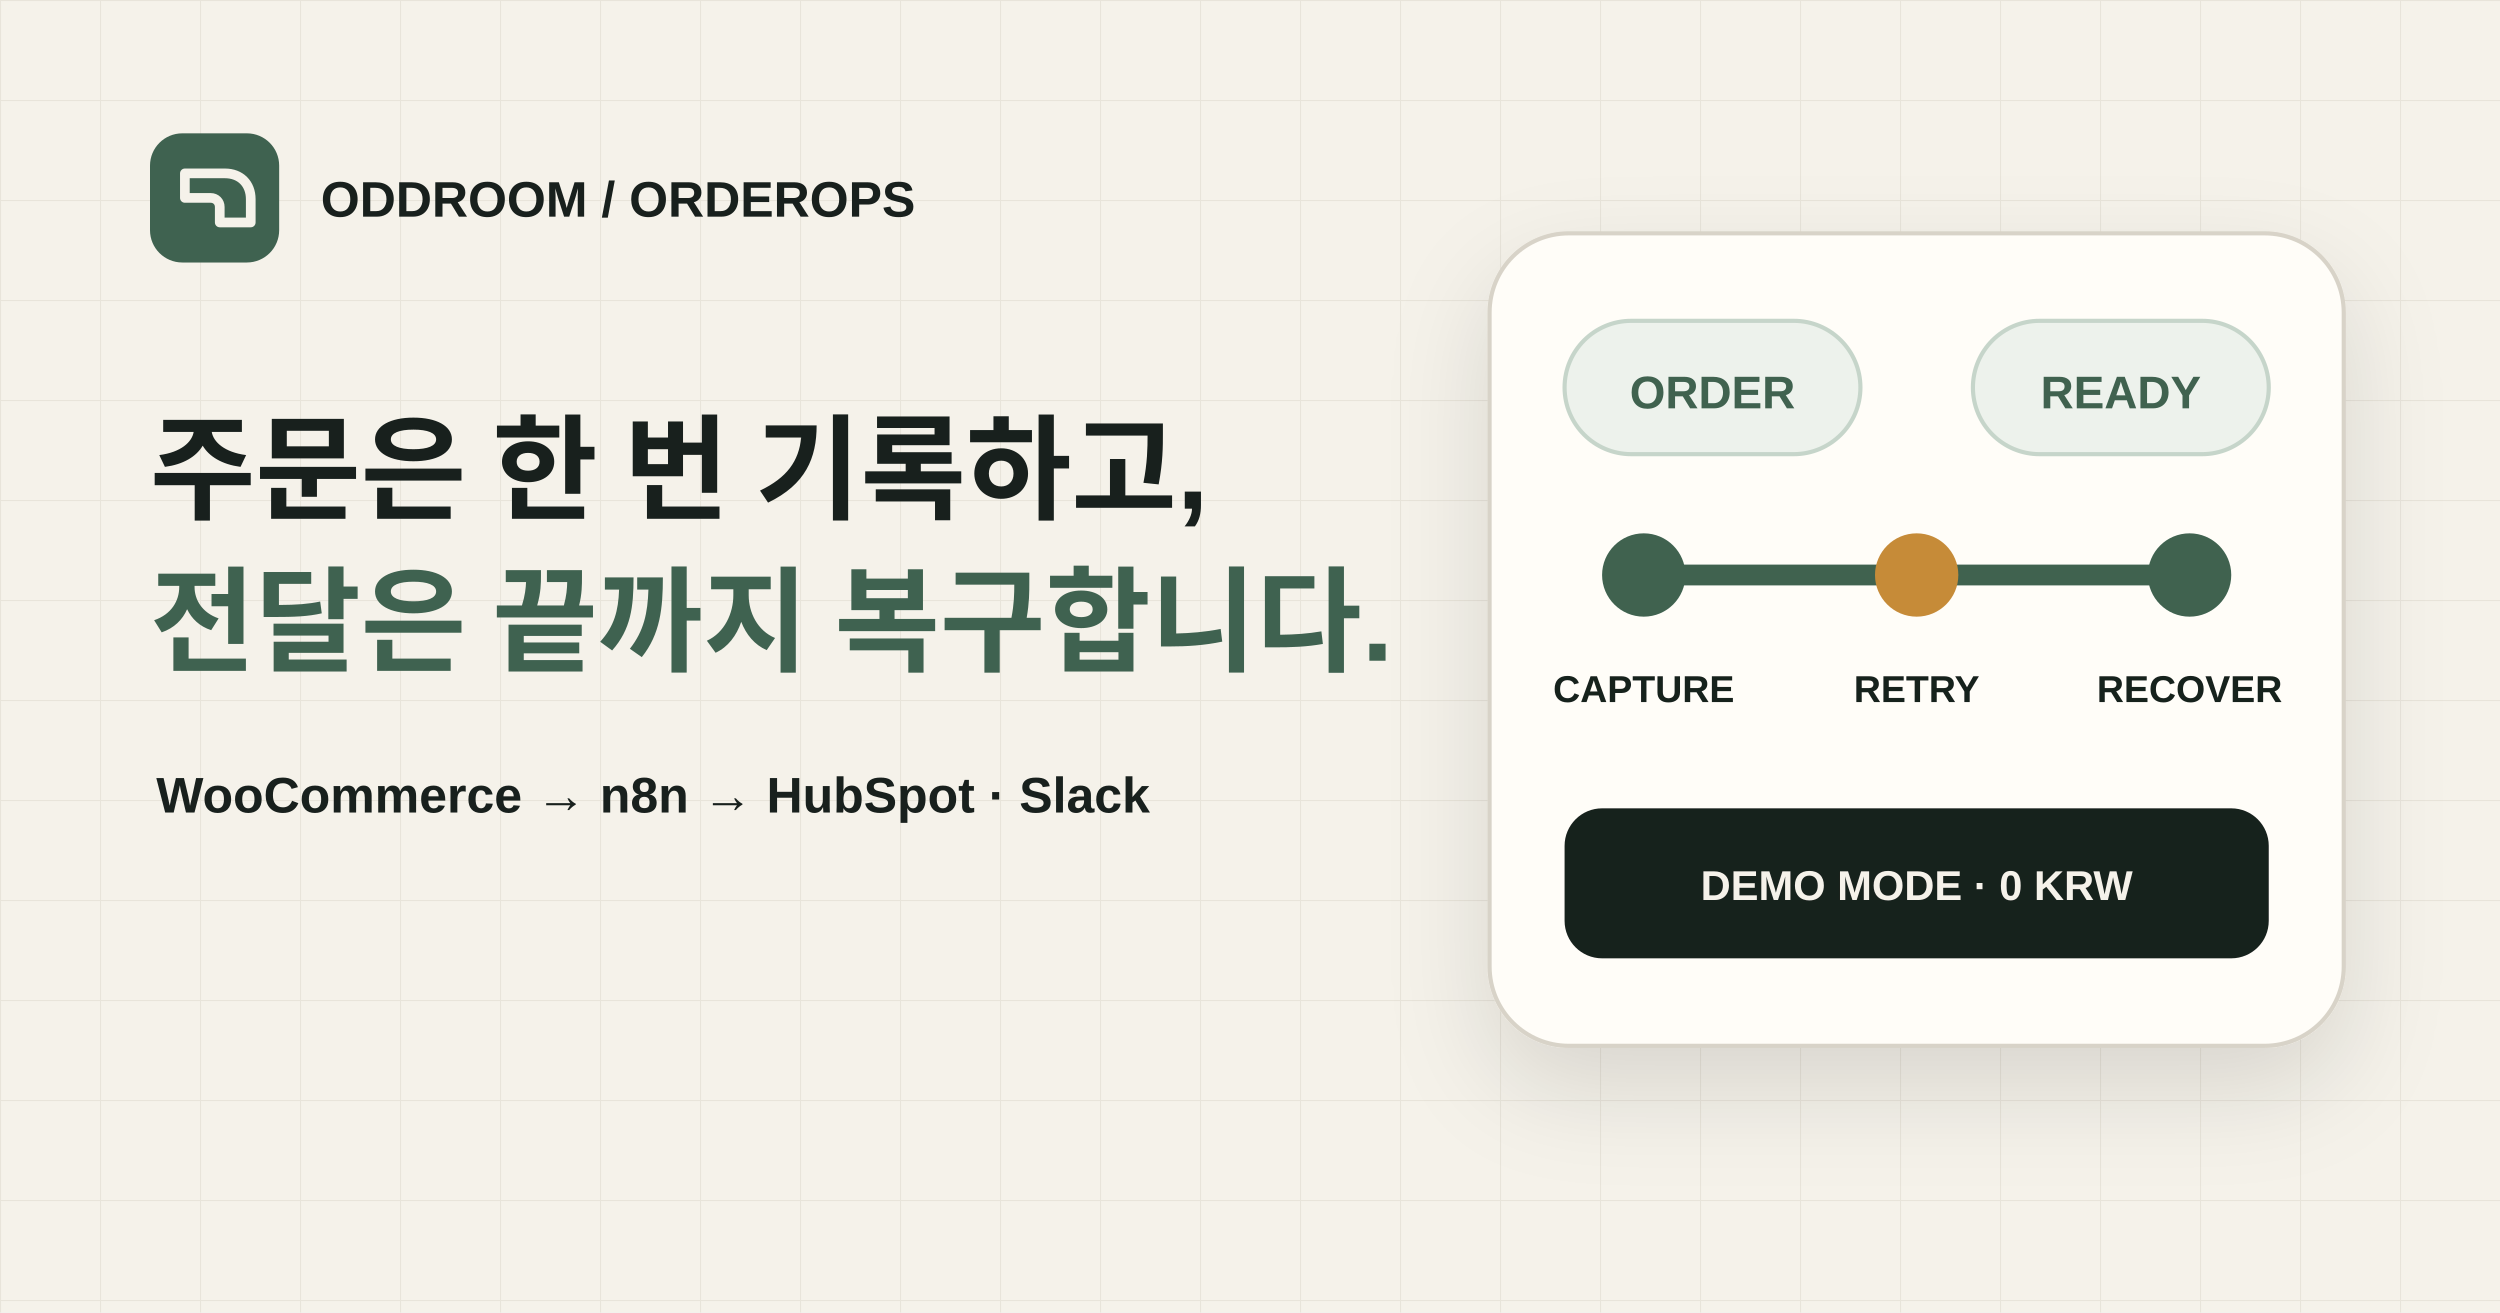
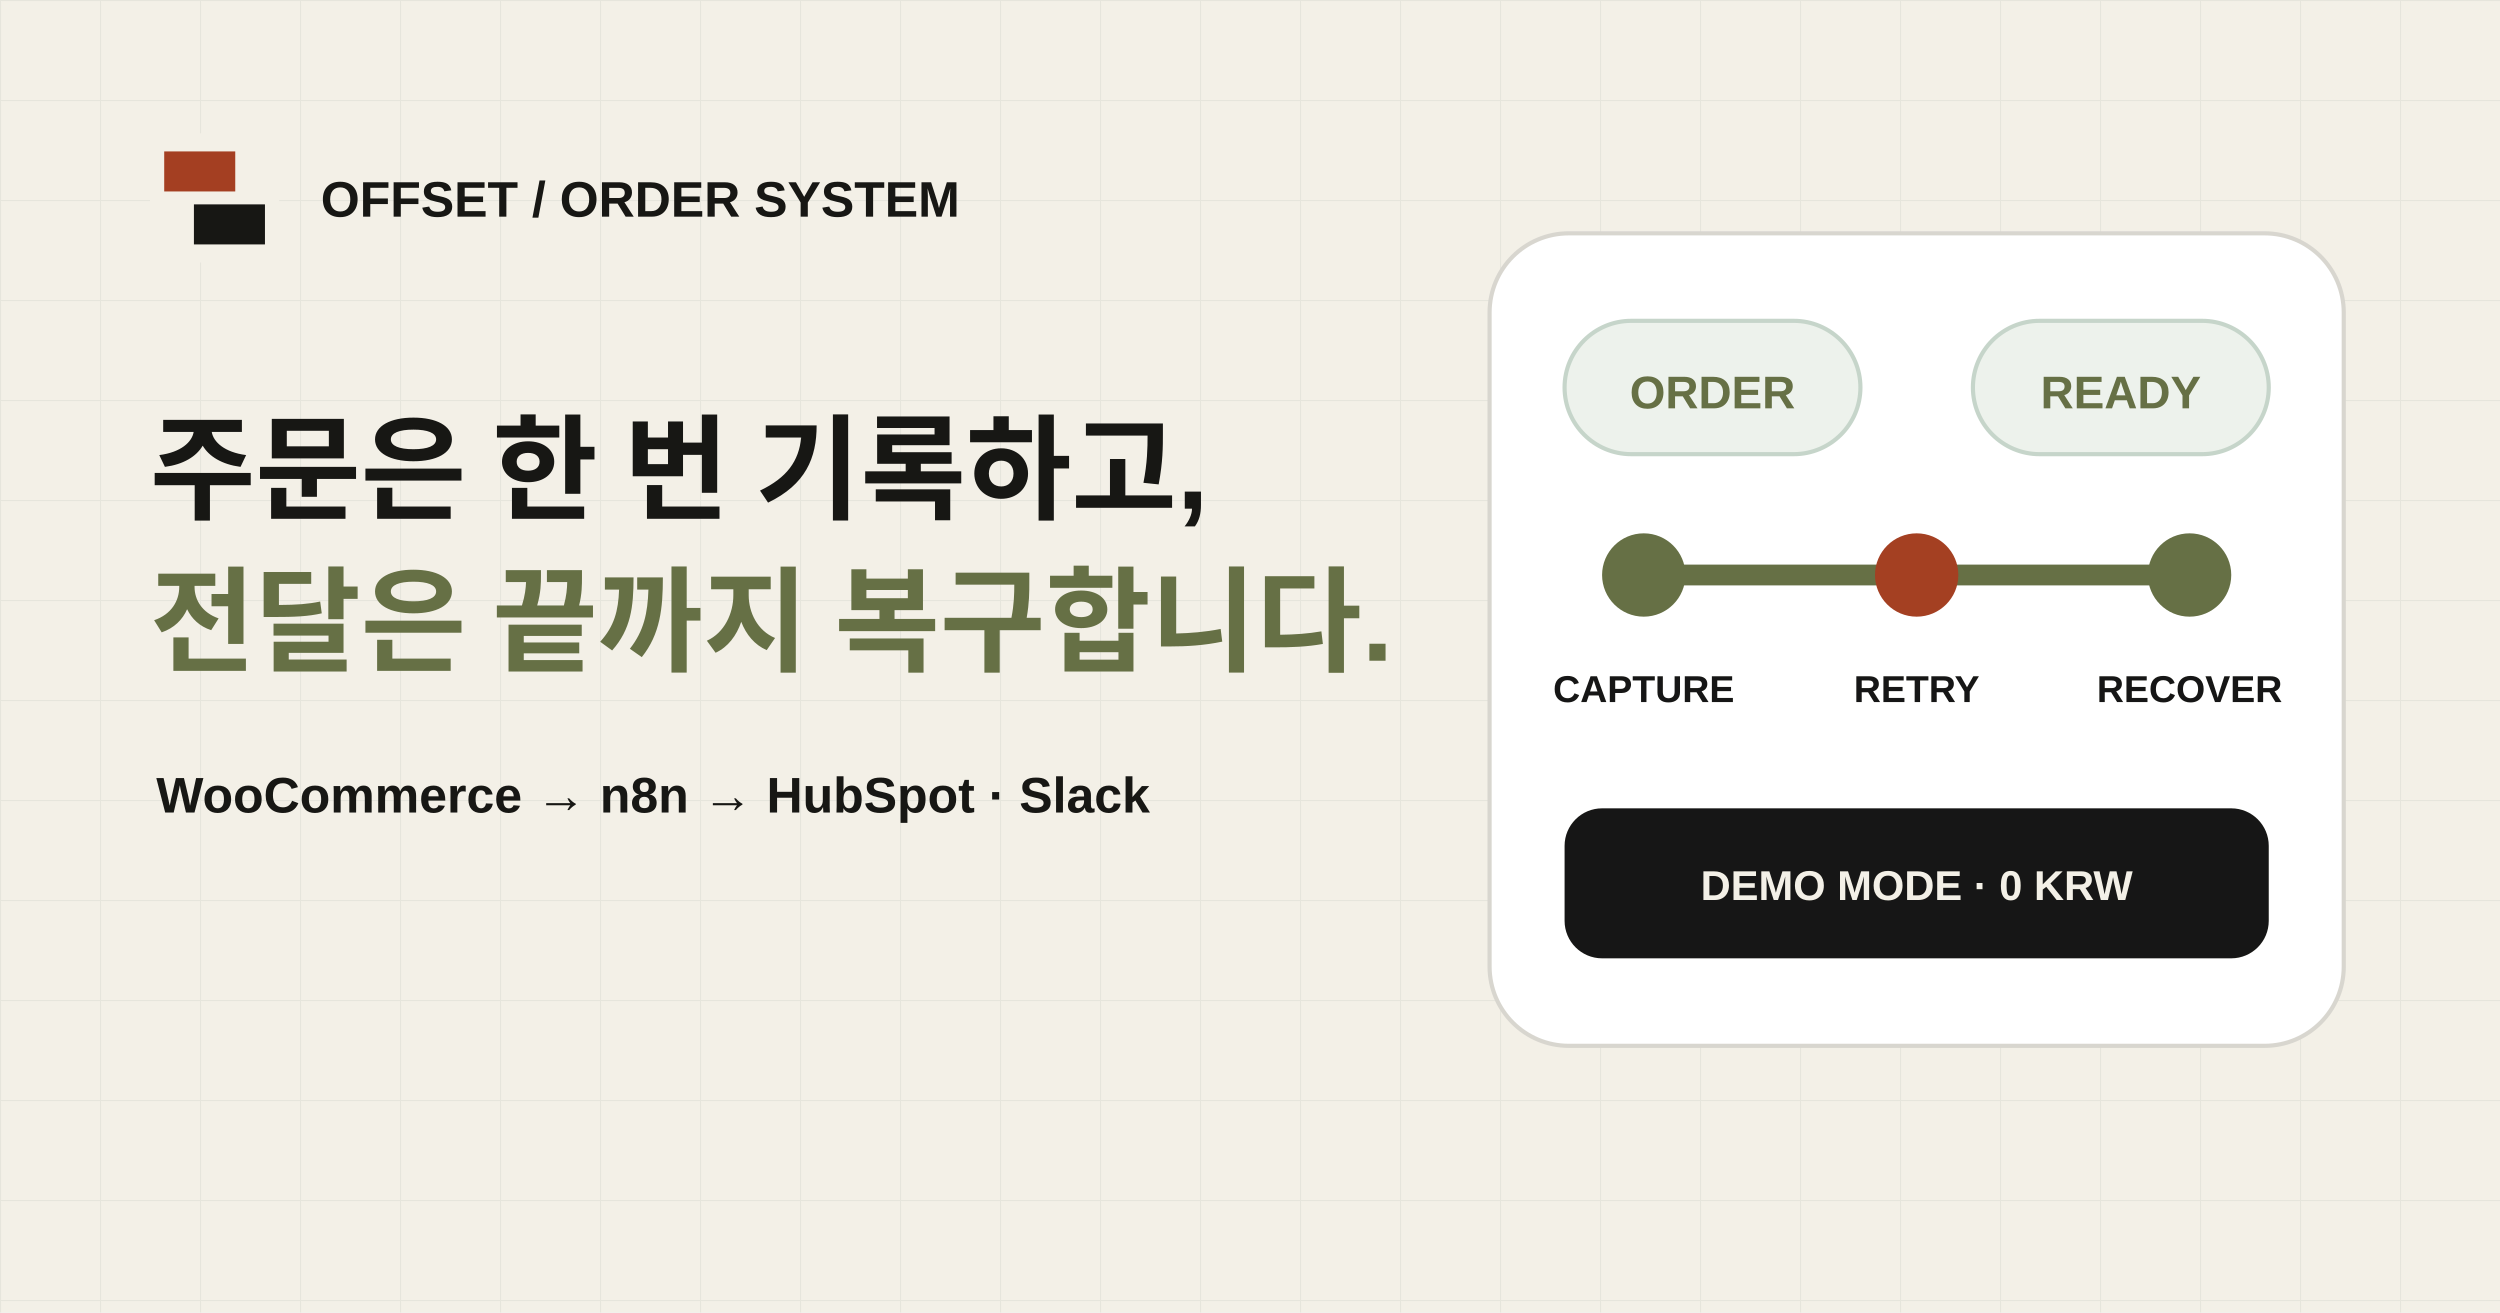
- <svg xmlns="http://www.w3.org/2000/svg" width="1200" height="630" viewBox="0 0 1200 630" role="img" aria-label="OddRoom OrderOps ko social card">
+ <svg xmlns="http://www.w3.org/2000/svg" width="1200" height="630" viewBox="0 0 1200 630" role="img" aria-label="OFFSET Order System ko social card">
  <defs>
    <pattern id="grid" width="48" height="48" patternUnits="userSpaceOnUse">
-       <path d="M48 0H0V48" fill="none" stroke="#d8d3c8" stroke-width="1" opacity=".45" />
+       <path d="M48 0H0V48" fill="none" stroke="#d8d6cf" stroke-width="1" opacity=".45" />
    </pattern>
    <filter id="shadow" x="-20%" y="-20%" width="140%" height="160%">
-       <feDropShadow dx="0" dy="20" stdDeviation="24" flood-color="#17201d" flood-opacity=".12" />
+       <feDropShadow dx="0" dy="0" stdDeviation="0" flood-opacity="0" />
    </filter>
  </defs>
-   <rect width="1200" height="630" fill="#f5f2ea" />
+   <rect width="1200" height="630" fill="#f3f0e7" />
  <rect width="1200" height="630" fill="url(#grid)" />
  <g transform="translate(72 64)">
-     <rect width="62" height="62" rx="15.5" fill="#3f6250" />
-     <path d="M17.36 19.22h18.6c7.44 0 12.4 4.96 12.4 12.4v11.16h-14.88v-7.44c0-2.48-1.86-4.34-4.34-4.34h-12.4v-11.78h0.62z" fill="none" stroke="#f5f2ea" stroke-width="4.65" stroke-linecap="round" stroke-linejoin="round" />
+     <rect width="62" height="62" fill="#f3f0e7" />
+     <rect x="6.82" y="8.68" width="34.1" height="19.22" fill="#a43f22" />
+     <rect x="21.08" y="34.1" width="34.1" height="19.22" fill="#171714" />
  </g>
-   <text x="154" y="104" fill="#18201d" font-family="Arial, 'Noto Sans KR', sans-serif" font-size="24" font-weight="800" text-anchor="start">ODDROOM / ORDEROPS</text>
-   <text x="72" y="245" fill="#18201d" font-family="Arial, 'Noto Sans KR', sans-serif" font-size="55" font-weight="800" text-anchor="start">주문은 한 번 기록하고,</text>
-   <text x="72" y="318" fill="#3f6250" font-family="Arial, 'Noto Sans KR', sans-serif" font-size="55" font-weight="800" text-anchor="start">전달은 끝까지 복구합니다.</text>
-   <text x="75" y="390" fill="#18201d" font-family="Arial, 'Noto Sans KR', sans-serif" font-size="24" font-weight="600" text-anchor="start">WooCommerce → n8n → HubSpot · Slack</text>
+   <text x="154" y="104" fill="#171714" font-family="Arial, 'Noto Sans KR', sans-serif" font-size="24" font-weight="800" text-anchor="start">OFFSET / ORDER SYSTEM</text>
+   <text x="72" y="245" fill="#171714" font-family="Arial, 'Noto Sans KR', sans-serif" font-size="55" font-weight="800" text-anchor="start">주문은 한 번 기록하고,</text>
+   <text x="72" y="318" fill="#667045" font-family="Arial, 'Noto Sans KR', sans-serif" font-size="55" font-weight="800" text-anchor="start">전달은 끝까지 복구합니다.</text>
+   <text x="75" y="390" fill="#171714" font-family="Arial, 'Noto Sans KR', sans-serif" font-size="24" font-weight="600" text-anchor="start">WooCommerce → n8n → HubSpot · Slack</text>
  <g transform="translate(715 112)" filter="url(#shadow)">
-     <rect width="410" height="390" rx="38" fill="#fffdf8" stroke="#d8d3c8" stroke-width="2" />
+     <rect width="410" height="390" rx="38" fill="#ffffff" stroke="#d8d6cf" stroke-width="2" />
    <g>
      <rect x="36" y="42" width="142" height="64" rx="32" fill="#edf2ec" stroke="#c6d5ca" stroke-width="2" />
-       <text x="107" y="84" fill="#3f6250" font-family="Arial, 'Noto Sans KR', sans-serif" font-size="22" font-weight="700" text-anchor="middle">ORDER</text>
+       <text x="107" y="84" fill="#667045" font-family="Arial, 'Noto Sans KR', sans-serif" font-size="22" font-weight="700" text-anchor="middle">ORDER</text>
    </g>
    <g>
      <rect x="232" y="42" width="142" height="64" rx="32" fill="#edf2ec" stroke="#c6d5ca" stroke-width="2" />
-       <text x="303" y="84" fill="#3f6250" font-family="Arial, 'Noto Sans KR', sans-serif" font-size="22" font-weight="700" text-anchor="middle">READY</text>
+       <text x="303" y="84" fill="#667045" font-family="Arial, 'Noto Sans KR', sans-serif" font-size="22" font-weight="700" text-anchor="middle">READY</text>
    </g>
-     <path d="M74 164H336" stroke="#3f6250" stroke-width="10" stroke-linecap="round" />
-     <circle cx="74" cy="164" r="20" fill="#3f6250" />
-     <circle cx="205" cy="164" r="20" fill="#c68b39" />
-     <circle cx="336" cy="164" r="20" fill="#3f6250" />
-     <text x="74" y="225" fill="#18201d" font-family="Arial, 'Noto Sans KR', sans-serif" font-size="18" font-weight="700" text-anchor="middle">CAPTURE</text>
-     <text x="205" y="225" fill="#18201d" font-family="Arial, 'Noto Sans KR', sans-serif" font-size="18" font-weight="700" text-anchor="middle">RETRY</text>
-     <text x="336" y="225" fill="#18201d" font-family="Arial, 'Noto Sans KR', sans-serif" font-size="18" font-weight="700" text-anchor="middle">RECOVER</text>
-     <rect x="36" y="276" width="338" height="72" rx="18" fill="#18201d" />
-     <text x="205" y="320" fill="#f5f2ea" font-family="Arial, 'Noto Sans KR', sans-serif" font-size="20" font-weight="700" text-anchor="middle">DEMO MODE · 0 KRW</text>
+     <path d="M74 164H336" stroke="#667045" stroke-width="10" stroke-linecap="round" />
+     <circle cx="74" cy="164" r="20" fill="#667045" />
+     <circle cx="205" cy="164" r="20" fill="#a43f22" />
+     <circle cx="336" cy="164" r="20" fill="#667045" />
+     <text x="74" y="225" fill="#171714" font-family="Arial, 'Noto Sans KR', sans-serif" font-size="18" font-weight="700" text-anchor="middle">CAPTURE</text>
+     <text x="205" y="225" fill="#171714" font-family="Arial, 'Noto Sans KR', sans-serif" font-size="18" font-weight="700" text-anchor="middle">RETRY</text>
+     <text x="336" y="225" fill="#171714" font-family="Arial, 'Noto Sans KR', sans-serif" font-size="18" font-weight="700" text-anchor="middle">RECOVER</text>
+     <rect x="36" y="276" width="338" height="72" rx="18" fill="#171714" />
+     <text x="205" y="320" fill="#f3f0e7" font-family="Arial, 'Noto Sans KR', sans-serif" font-size="20" font-weight="700" text-anchor="middle">DEMO MODE · 0 KRW</text>
  </g>
</svg>
